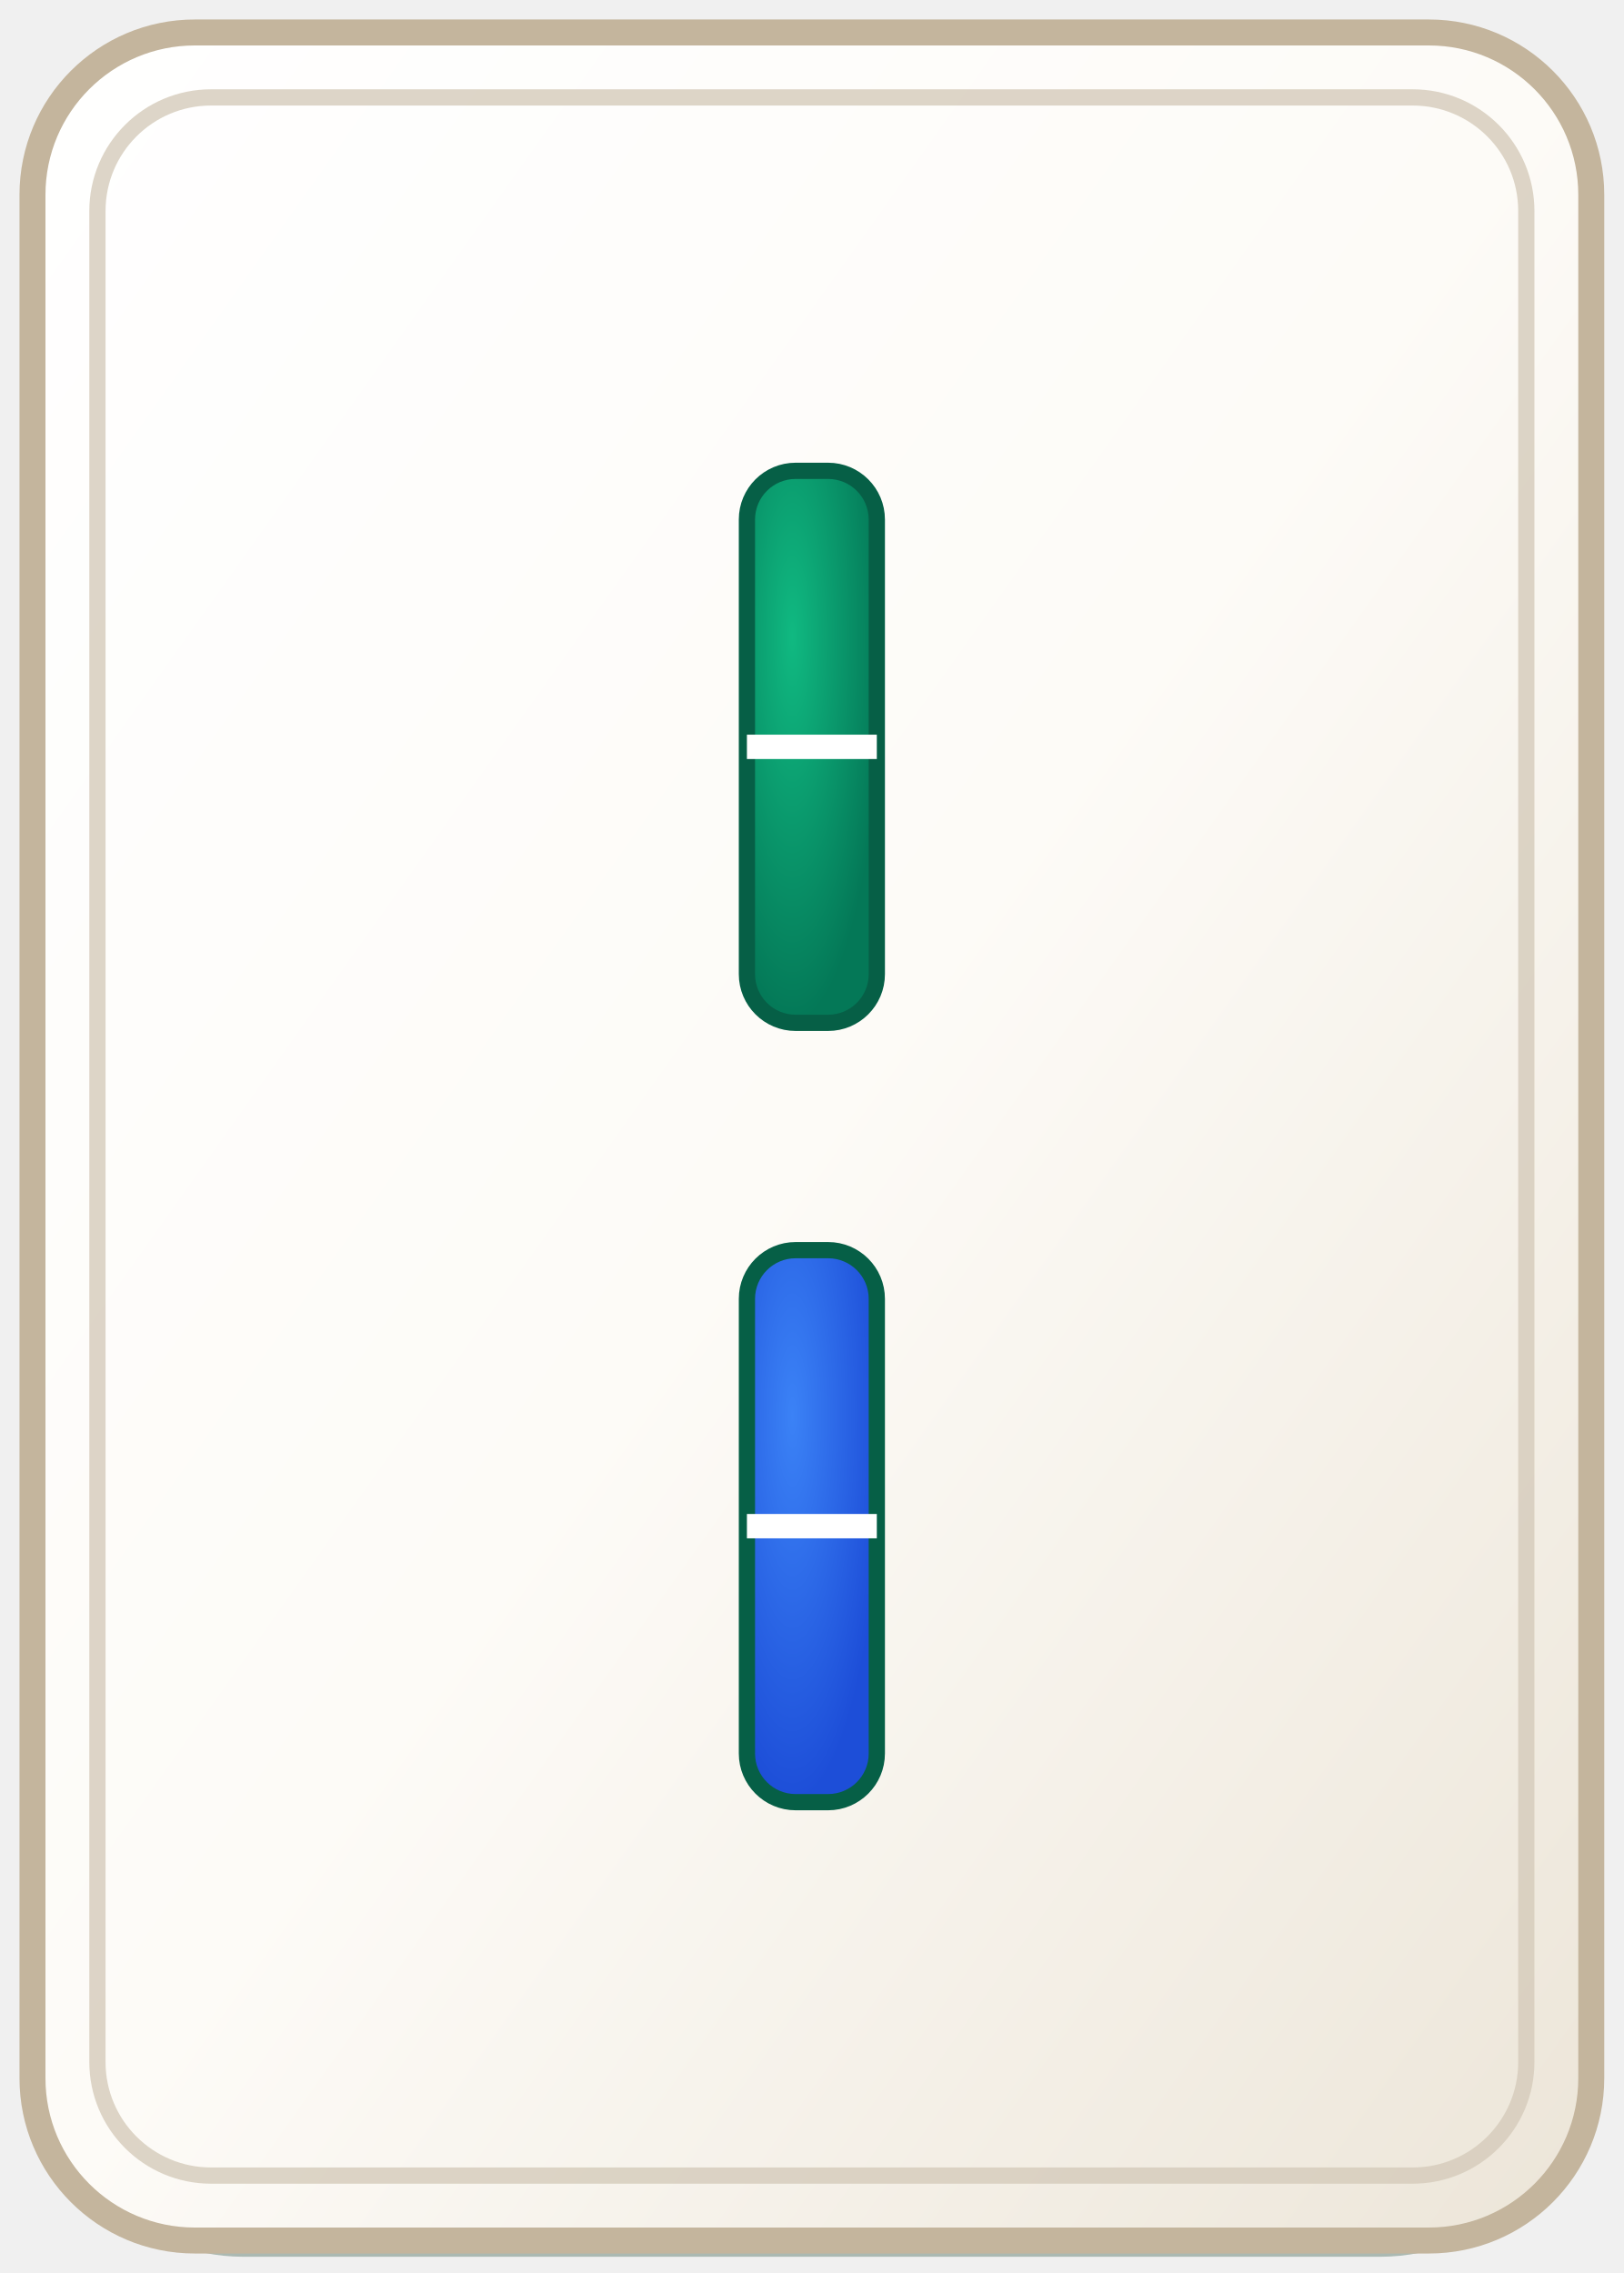
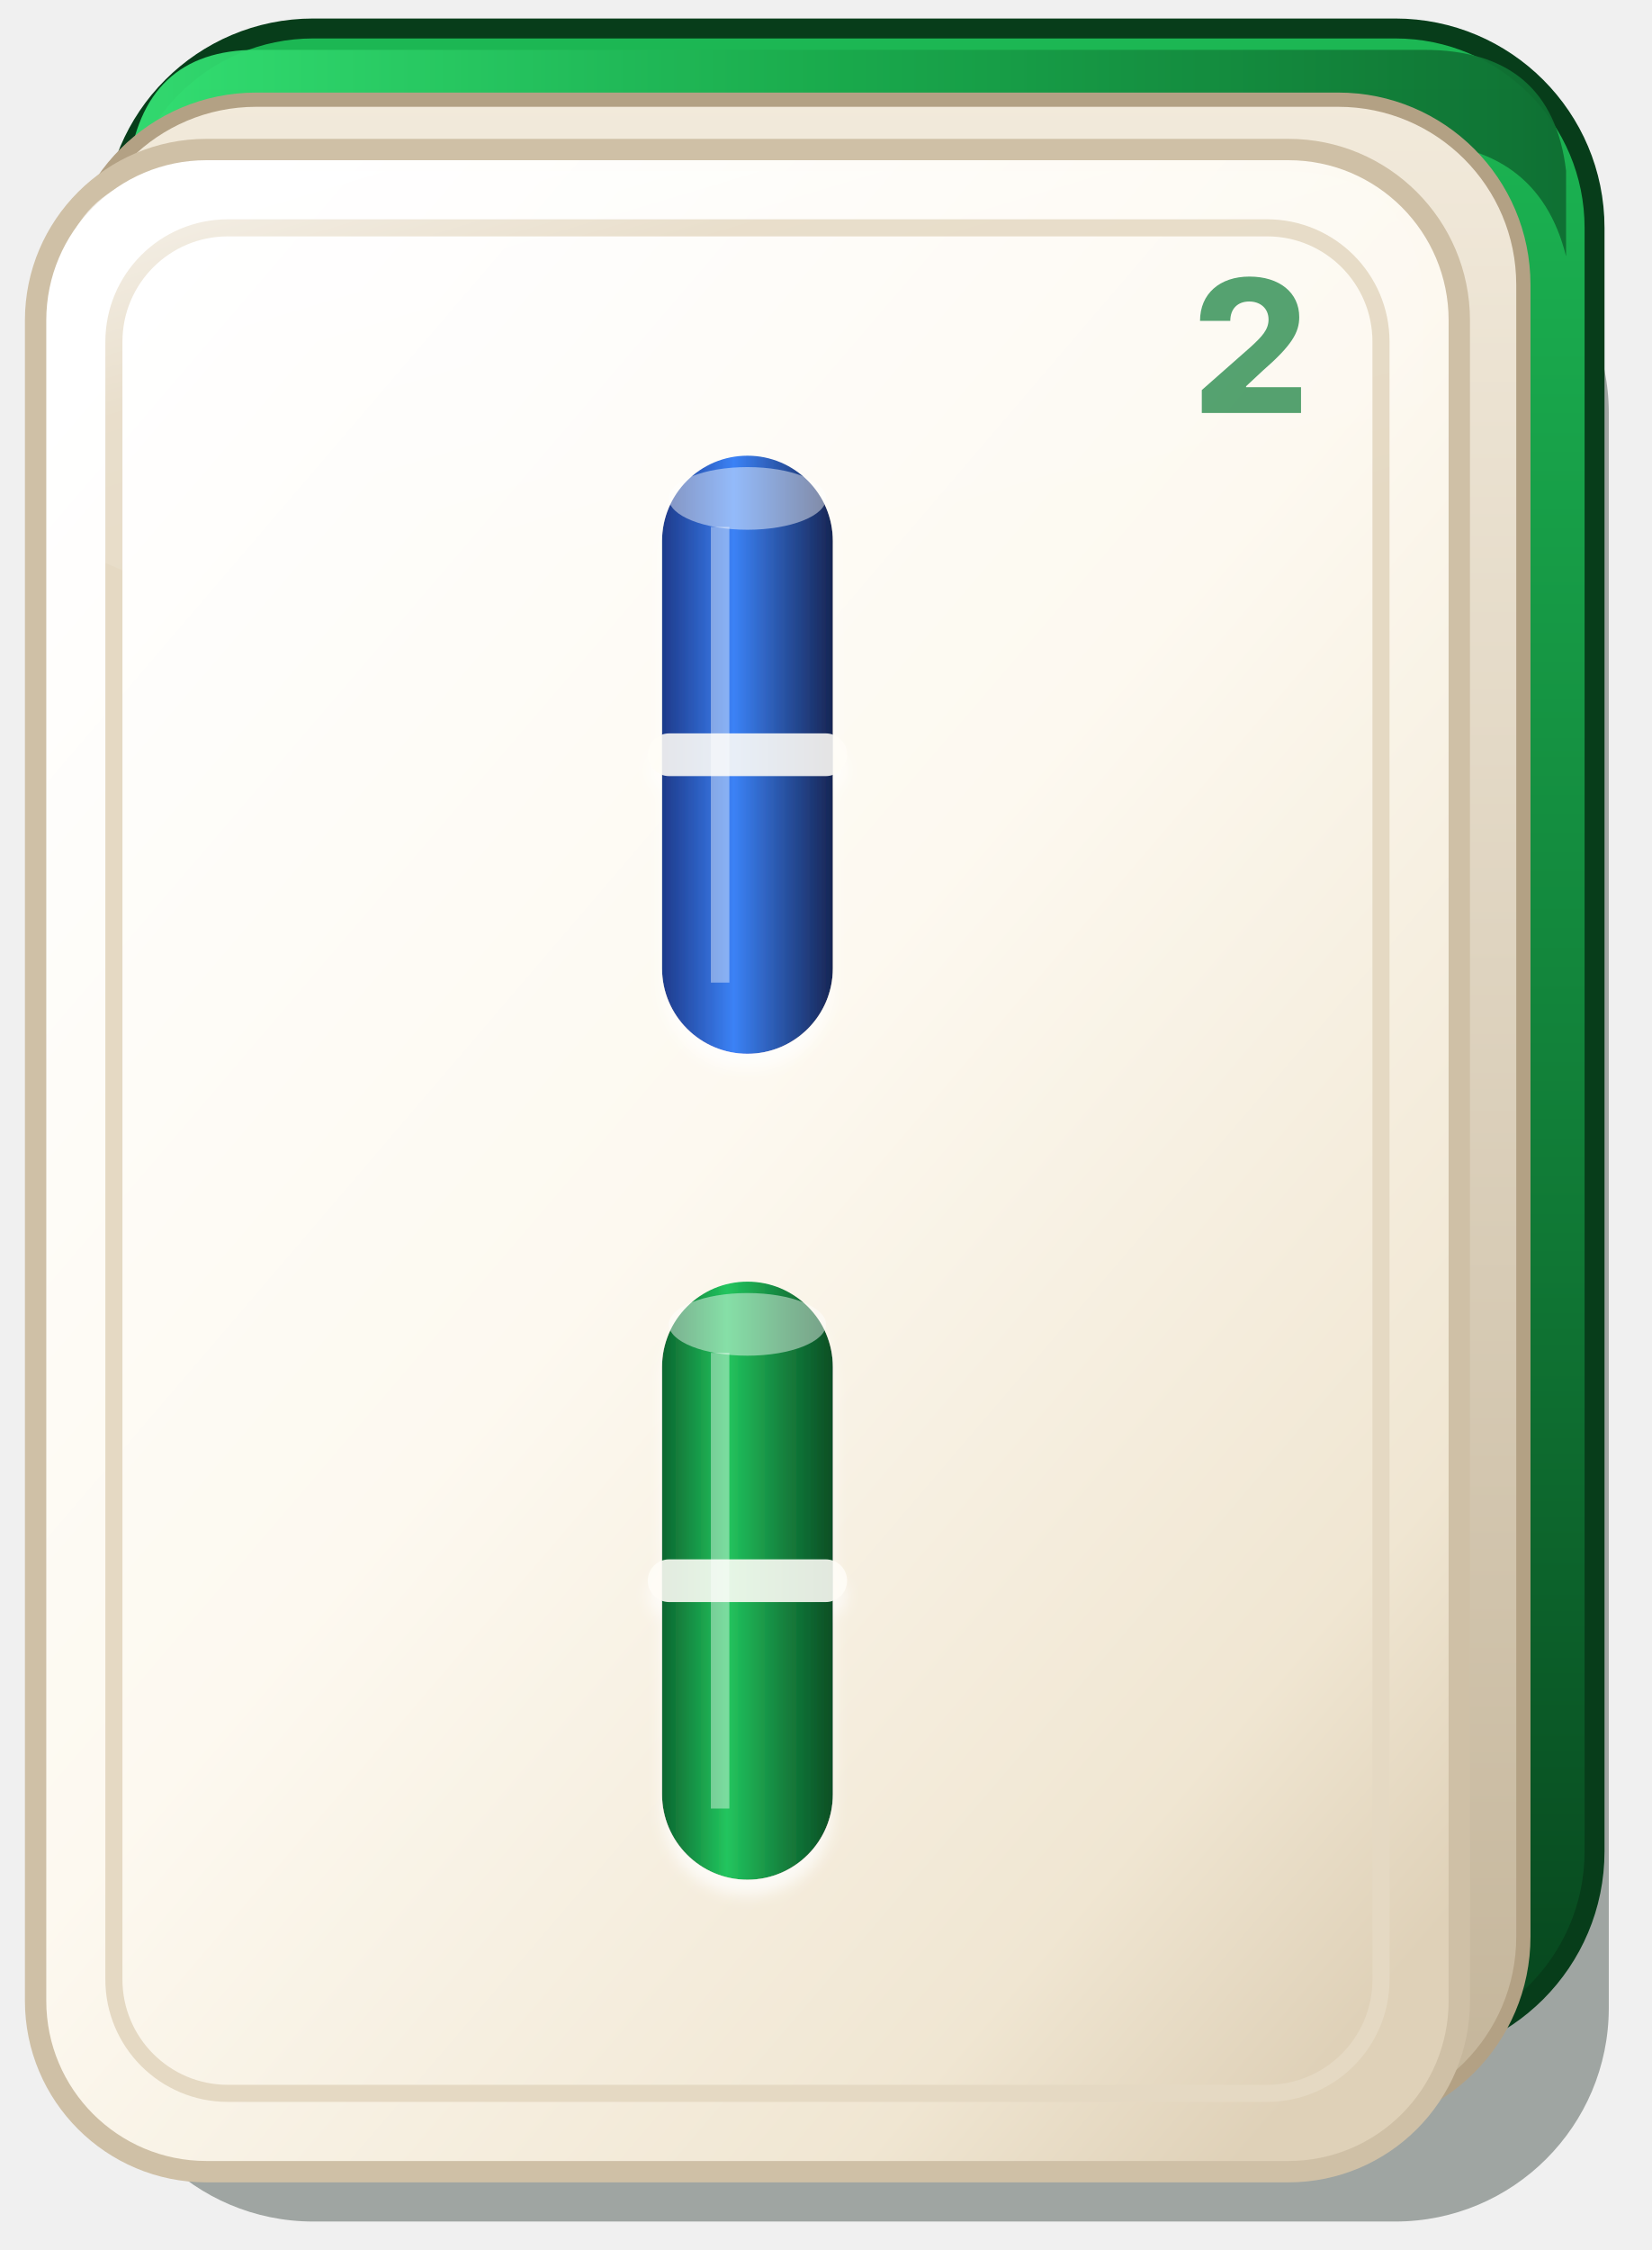
- <svg xmlns="http://www.w3.org/2000/svg" viewBox="0 0 100 140" width="100" height="140">
+ <svg xmlns="http://www.w3.org/2000/svg" viewBox="0 0 116 158" width="116" height="158">
  <defs>
-     <linearGradient id="ivoryGrad" x1="0%" y1="0%" x2="100%" y2="100%">
+     <linearGradient id="jadeTop" x1="0%" y1="0%" x2="100%" y2="0%">
+       <stop offset="0%" stop-color="#34e073" />
+       <stop offset="50%" stop-color="#19a84b" />
+       <stop offset="100%" stop-color="#0f6d31" />
+     </linearGradient>
+     <linearGradient id="jadeSide" x1="0%" y1="0%" x2="0%" y2="100%">
+       <stop offset="0%" stop-color="#1cb854" />
+       <stop offset="60%" stop-color="#107835" />
+       <stop offset="100%" stop-color="#07441d" />
+     </linearGradient>
+     <linearGradient id="ivorySide" x1="0%" y1="0%" x2="0%" y2="100%">
+       <stop offset="0%" stop-color="#f2eadb" />
+       <stop offset="100%" stop-color="#c4b59a" />
+     </linearGradient>
+     <linearGradient id="ivoryFace" x1="12%" y1="4%" x2="88%" y2="96%">
      <stop offset="0%" stop-color="#ffffff" />
-       <stop offset="50%" stop-color="#fdfbf7" />
-       <stop offset="100%" stop-color="#ece5d8" />
+       <stop offset="48%" stop-color="#fdf9f0" />
+       <stop offset="86%" stop-color="#f0e6d2" />
+       <stop offset="100%" stop-color="#dfd1b8" />
    </linearGradient>
-     <linearGradient id="jadeGrad" x1="0%" y1="0%" x2="100%" y2="100%">
-       <stop offset="0%" stop-color="#1b5e3a" />
-       <stop offset="100%" stop-color="#0b3820" />
+     <linearGradient id="gloss" x1="0%" y1="0%" x2="60%" y2="85%">
+       <stop offset="0%" stop-color="#ffffff" stop-opacity="0.72" />
+       <stop offset="35%" stop-color="#ffffff" stop-opacity="0.14" />
+       <stop offset="100%" stop-color="#ffffff" stop-opacity="0" />
    </linearGradient>
-     <radialGradient id="dotRed" cx="35%" cy="30%" r="70%">
-       <stop offset="0%" stop-color="#ff4d4f" />
-       <stop offset="100%" stop-color="#b91c1c" />
+     <radialGradient id="cRed" cx="35%" cy="30%" r="70%">
+       <stop offset="0%" stop-color="#f84242" />
+       <stop offset="65%" stop-color="#c81e1e" />
+       <stop offset="100%" stop-color="#7f1010" />
    </radialGradient>
-     <radialGradient id="dotGreen" cx="35%" cy="30%" r="70%">
-       <stop offset="0%" stop-color="#10b981" />
-       <stop offset="100%" stop-color="#047857" />
+     <radialGradient id="cGreen" cx="35%" cy="30%" r="70%">
+       <stop offset="0%" stop-color="#22c55e" />
+       <stop offset="65%" stop-color="#15803d" />
+       <stop offset="100%" stop-color="#064e3b" />
    </radialGradient>
-     <radialGradient id="dotBlue" cx="35%" cy="30%" r="70%">
+     <radialGradient id="cBlue" cx="35%" cy="30%" r="70%">
      <stop offset="0%" stop-color="#3b82f6" />
-       <stop offset="100%" stop-color="#1d4ed8" />
+       <stop offset="65%" stop-color="#1d4ed8" />
+       <stop offset="100%" stop-color="#172554" />
    </radialGradient>
+     <linearGradient id="bamGreen" x1="0%" y1="0%" x2="100%" y2="0%">
+       <stop offset="0%" stop-color="#0d6630" />
+       <stop offset="38%" stop-color="#22c55e" />
+       <stop offset="72%" stop-color="#15803d" />
+       <stop offset="100%" stop-color="#064e24" />
+     </linearGradient>
+     <linearGradient id="bamRed" x1="0%" y1="0%" x2="100%" y2="0%">
+       <stop offset="0%" stop-color="#8c1515" />
+       <stop offset="40%" stop-color="#ef4444" />
+       <stop offset="100%" stop-color="#7f1010" />
+     </linearGradient>
+     <linearGradient id="bamBlue" x1="0%" y1="0%" x2="100%" y2="0%">
+       <stop offset="0%" stop-color="#1e3a8a" />
+       <stop offset="42%" stop-color="#3b82f6" />
+       <stop offset="100%" stop-color="#172554" />
+     </linearGradient>
+     <filter id="engrave" x="-8%" y="-8%" width="116%" height="116%">
+       <feDropShadow dx="0" dy="1.1" stdDeviation="0.5" flood-color="#ffffff" flood-opacity="0.75" />
+     </filter>
  </defs>
-   <rect x="3" y="5" width="94" height="134" rx="12" fill="#0b3820" opacity="0.3" />
-   <rect x="2" y="2" width="96" height="136" rx="10" fill="url(#ivoryGrad)" stroke="#c4b59d" stroke-width="1.6" />
-   <rect x="6" y="6" width="88" height="128" rx="7" fill="none" stroke="#d5cbba" stroke-width="1" opacity="0.8" />
-   <rect x="46" y="29" width="8" height="34" rx="3" fill="url(#dotGreen)" stroke="#065f46" stroke-width="1" />
-   <line x1="46" y1="46" x2="54" y2="46" stroke="#ffffff" stroke-width="1.5" />
-   <rect x="46" y="77" width="8" height="34" rx="3" fill="url(#dotBlue)" stroke="#065f46" stroke-width="1" />
-   <line x1="46" y1="94" x2="54" y2="94" stroke="#ffffff" stroke-width="1.5" />
+   <rect x="7" y="14" width="106" height="142" rx="15" fill="#03140b" opacity="0.34" />
+   <rect x="8" y="2" width="104" height="142" rx="14" fill="url(#jadeSide)" stroke="#073d1a" stroke-width="1.4" />
+   <path d="M18 3.5 H100 Q109 3.5 110 12 V18 Q108 10 99 10 H16 Q10 10 9 16 V12 Q10 3.5 18 3.5 Z" fill="url(#jadeTop)" opacity="0.95" />
+   <rect x="5" y="7" width="102" height="142" rx="13" fill="url(#ivorySide)" stroke="#b3a184" stroke-width="1" />
+   <rect x="2.5" y="10.5" width="100" height="142" rx="12" fill="url(#ivoryFace)" stroke="#cfc0a6" stroke-width="1.5" />
+   <rect x="8" y="16" width="89" height="131" rx="8" fill="none" stroke="#e5d9c3" stroke-width="1.2" />
+   <path d="M14 12 H90 Q100 12 100 22 V48 Q56 62 4 38 V22 Q4 12 14 12 Z" fill="url(#gloss)" />
+   <g filter="url(#engrave)">
+     <g transform="translate(52.5,53) rotate(0)">
+       <rect x="-6" y="-21" width="12" height="42" rx="6" fill="url(#bamBlue)" />
+       <ellipse cx="0" cy="-18" rx="5.52" ry="2.2" fill="#ffffff" opacity="0.45" />
+       <rect x="-7" y="-1.5" width="14" height="3" rx="1.5" fill="#fffdf7" opacity="0.88" />
+       <line x1="-1.92" y1="-16" x2="-1.92" y2="16" stroke="#ffffff" stroke-width="1.3" opacity="0.4" />
+     </g>
+     <g transform="translate(52.5,111) rotate(0)">
+       <rect x="-6" y="-21" width="12" height="42" rx="6" fill="url(#bamGreen)" />
+       <ellipse cx="0" cy="-18" rx="5.52" ry="2.2" fill="#ffffff" opacity="0.45" />
+       <rect x="-7" y="-1.5" width="14" height="3" rx="1.5" fill="#fffdf7" opacity="0.88" />
+       <line x1="-1.92" y1="-16" x2="-1.92" y2="16" stroke="#ffffff" stroke-width="1.3" opacity="0.4" />
+     </g>
+   </g>
+   <text x="92" y="29" text-anchor="end" font-family="system-ui, -apple-system, sans-serif" font-size="13" font-weight="800" fill="#15803d" opacity="0.72">2</text>
</svg>
